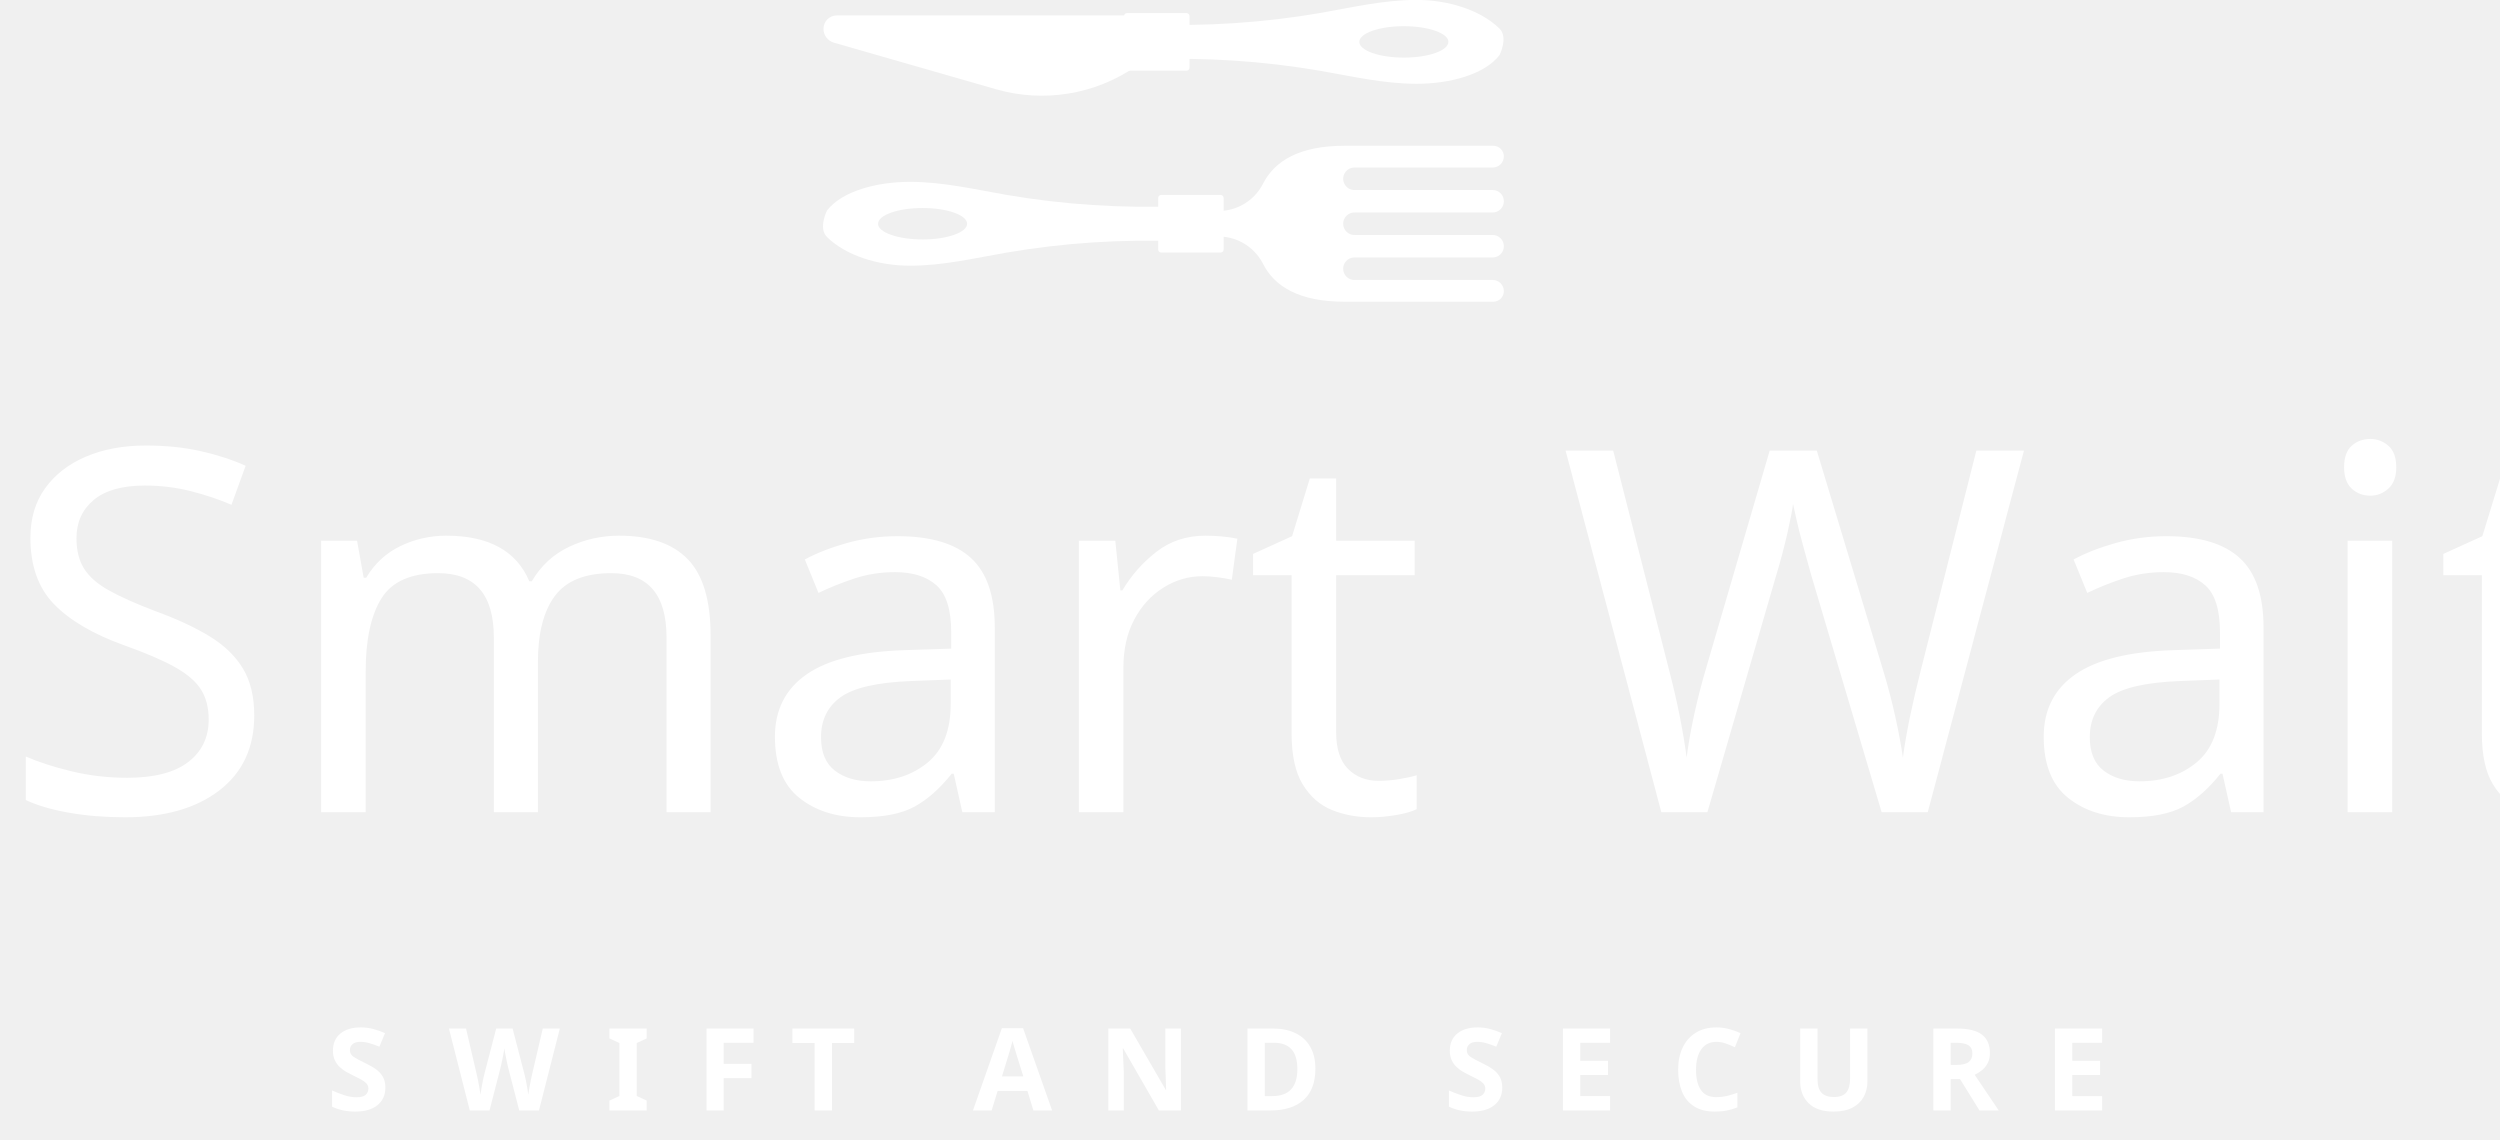
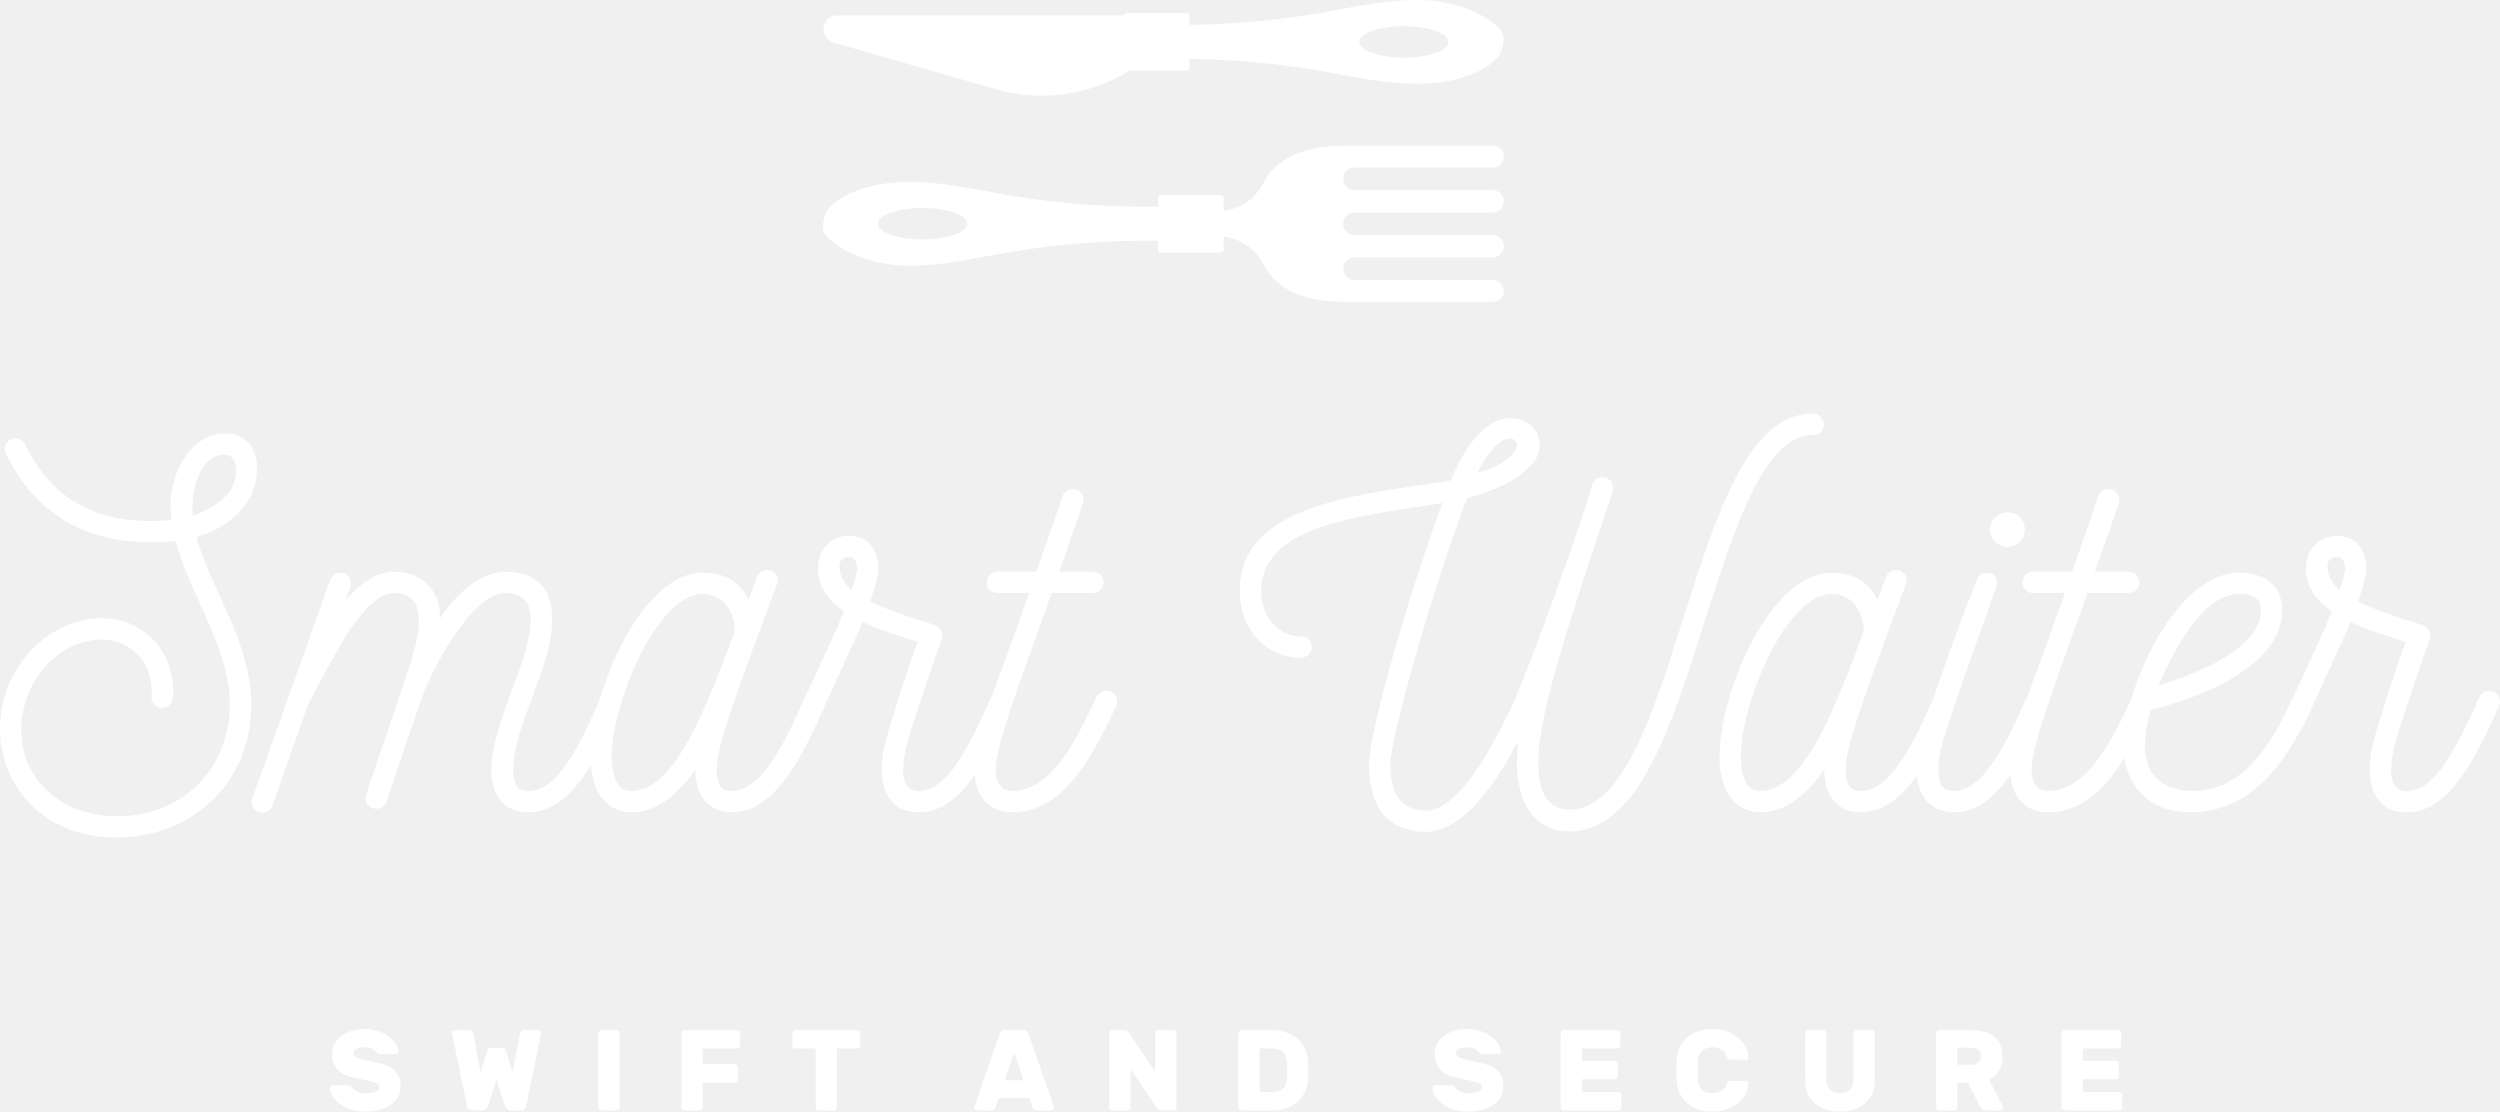
- <svg xmlns="http://www.w3.org/2000/svg" id="Capa_1" data-name="Capa 1" viewBox="0 0 1306.72 595.41">
+ <svg xmlns="http://www.w3.org/2000/svg" id="Capa_1" data-name="Capa 1" viewBox="0 0 1306.73 581.02">
  <defs>
-     <style>.cls-1,.cls-2,.cls-3{fill:#fff;}.cls-2{font-size:264.74px;font-family:Nickainley-Normal, Nickainley;}.cls-3{font-size:59.96px;font-family:Rubik-Bold, Rubik;font-weight:700;letter-spacing:0.39em;}.cls-4{letter-spacing:0.4em;}.cls-5{letter-spacing:0.38em;}.cls-6{letter-spacing:0.38em;}.cls-7{letter-spacing:0.4em;}.cls-8{letter-spacing:0.39em;}.cls-9{letter-spacing:0.4em;}</style>
+     <style>.cls-1{fill:#fff;}</style>
  </defs>
  <path class="cls-1" d="M660.62,189.15a26.17,26.17,0,0,1,25.83,14.15c6,11.88,18.92,19.83,42.67,19.83H806.8a5.54,5.54,0,0,0,5.53-5.54h0a5.84,5.84,0,0,0-5.86-5.84h-72a5.88,5.88,0,1,1,0-11.75h72a5.85,5.85,0,0,0,5.86-5.85v-.06a5.85,5.85,0,0,0-5.86-5.85h-72a5.88,5.88,0,1,1,0-11.75h72a5.84,5.84,0,0,0,5.86-5.84v-.07a5.85,5.85,0,0,0-5.86-5.84h-72a5.88,5.88,0,1,1,0-11.75h72a5.85,5.85,0,0,0,5.86-5.84,5.55,5.55,0,0,0-5.53-5.55H729.12c-23.75,0-36.64,8-42.67,19.84a26.13,26.13,0,0,1-25.83,14.14m151.71,42" transform="translate(-26.28 -65.42)" />
  <rect class="cls-1" x="633.7" y="165.26" width="30.11" height="34.21" rx="1.55" ry="1.55" transform="translate(804.84 -531.81) rotate(90)" />
  <path class="cls-1" d="M552.24,197.48a432.52,432.52,0,0,1,90.35-5.92V173.17a433.2,433.2,0,0,1-90.35-5.91c-16.58-2.88-33.09-6.76-50.22-6.79s-35.58,4.73-43.48,15c0,0-4.69,9.24,0,13.83,9.69,9.53,26.36,15,43.48,15S535.66,200.35,552.24,197.48Zm-67-15.11c0-4.54,10.42-8.22,23.27-8.22s23.26,3.68,23.26,8.22-10.41,8.21-23.26,8.21S485.21,186.9,485.21,182.37Z" transform="translate(-26.28 -65.42)" />
  <path class="cls-1" d="M623.15,77.48a4,4,0,0,0-4-4H463.7a7,7,0,0,0-7,7,7.55,7.55,0,0,0,5.47,7.25L547,112.1a86.51,86.51,0,0,0,72.85-11.88,7.65,7.65,0,0,0,3.29-6.28m0-16.46" transform="translate(-26.28 -65.42)" />
  <rect class="cls-1" x="615.87" y="70.21" width="30.11" height="34.21" rx="1.55" ry="1.55" transform="translate(517.32 652.82) rotate(-90)" />
  <path class="cls-1" d="M716.32,72.21A433.2,433.2,0,0,1,626,78.13V96.51a433.2,433.2,0,0,1,90.35,5.92c16.58,2.87,33.09,6.75,50.22,6.79s35.58-4.73,43.49-15c0,0,4.68-9.24,0-13.84-9.7-9.52-26.37-15-43.49-15S732.9,69.33,716.32,72.21Zm67,15.11c0,4.53-10.42,8.21-23.27,8.21s-23.26-3.68-23.26-8.21,10.41-8.21,23.26-8.21S783.35,82.78,783.35,87.32Z" transform="translate(-26.28 -65.42)" />
-   <text class="cls-2" transform="translate(0 424.54)">Smart Waiter</text>
-   <text class="cls-3" transform="translate(170.79 580.42)">S<tspan class="cls-4" x="63.86" y="0">WIF</tspan>
-     <tspan class="cls-5" x="242.18" y="0">T</tspan>
-     <tspan class="cls-6" x="302.57" y="0"> </tspan>
-     <tspan class="cls-7" x="337.76" y="0">AND S</tspan>
-     <tspan class="cls-8" x="640.75" y="0">E</tspan>
-     <tspan class="cls-9" x="702.87" y="0">CURE</tspan>
-   </text>
+   <path class="cls-1" d="M129,346.2c2.64,9.8,7.14,19.86,11.91,30.18,8.21,18,16.68,36.8,16.68,57.19,0,41.56-31,69.63-70.95,69.63-35.21,0-60.36-24.63-60.36-56.92,0-31.51,24.88-57.72,53.47-57.72,22,0,37.07,17.74,37.07,38.13a18.23,18.23,0,0,1-.53,4.76,5.45,5.45,0,0,1-5,4,5.64,5.64,0,0,1-5.83-6.09C107,414,96.17,399.68,79.75,399.68c-23.29,0-42.35,22.24-42.35,47.39,0,26.47,21.7,45,50,45,34.95,0,59-25.42,59-58.51,0-18.27-7.94-35.74-15.62-52.68-5-11.12-9.8-22-12.71-32.57-4,.27-8.21.53-13,.53-34.95,0-60.63-15.35-75.72-46.33a7.94,7.94,0,0,1-.53-2.65c0-3.7,3.45-5.29,5.56-5.29a5.44,5.44,0,0,1,5,3.18c13,27,34.95,40,65.13,40,4.24,0,7.94-.26,11.38-.53a61.27,61.27,0,0,1-.53-6.88c0-18.53,10.86-38.39,28.86-38.39,11.12,0,16.94,8.74,16.41,19.59C160,327.14,148.59,340.12,129,346.2Zm14.29-43.15c-10.85,0-16.41,15.09-16.41,27a32.49,32.49,0,0,0,.26,5c22-8.2,22.51-19.32,22.51-23.56C149.65,306,147.53,303.05,143.29,303.05Z" transform="translate(-26.28 -65.42)" />
+   <path class="cls-1" d="M350.31,435.16C340.52,457.39,326,490,302.4,490c-13,0-19.33-9.27-19.33-22.24,0-24.09,20.65-56.92,20.65-78.63,0-7.68-3.18-13.76-13.77-13.76-15.35,0-36,34.68-43.68,56.12-.53,1.59-18.27,53.48-18,52.95a5.4,5.4,0,0,1-5.3,3.7,5.56,5.56,0,0,1-5.29-7.41c.26-.79,17.74-52.68,18-53.21,5.56-16.15,9.53-28.06,9.53-37.33,0-9.79-3.7-14.82-13.24-14.82-7.41,0-15.35,8.47-23,19.32-4.76,7.15-20.65,36.27-22.24,40.51l-18,51.09a5.76,5.76,0,0,1-7.15,3.71,5.61,5.61,0,0,1-3.44-7.15c13.5-38.12,27.27-76.25,40.77-114.37a5.4,5.4,0,0,1,5.3-3.7,5.56,5.56,0,0,1,5.29,7.41,57.45,57.45,0,0,0-2.65,7.15c7.68-9,16.15-15.09,25.15-15.09,15.89,0,24.36,10.32,24.36,24.35,7.68-12.18,21.18-24.35,33.62-24.35,19.06,0,24.89,10.85,24.89,24.88,0,25.42-20.39,55.86-20.39,78.63,0,7.68,2.39,11.12,7.95,11.12,13,0,23.56-15.62,37.85-49a5.8,5.8,0,0,1,5.3-3.44,6,6,0,0,1,5.56,5.56A13.22,13.22,0,0,1,350.31,435.16Z" transform="translate(-26.28 -65.42)" />
+   <path class="cls-1" d="M457.79,432a7.57,7.57,0,0,1-.53,2.38l-.26.8c-10.06,22.23-24.36,54.8-48.18,54.8-12.71,0-19.06-9.27-19.06-22.24C379.17,482.54,368.05,490,356.66,490,341.84,490,335,477.25,335,461.37c0-34.68,26.74-96.63,58.51-96.63,11.12,0,19.33,4.5,24.09,14,1.59-4.5,3.18-8.47,4.5-11.92a5.55,5.55,0,0,1,5.3-3.44,5.39,5.39,0,0,1,5,7.42L419.14,406.3c-9.53,26.74-18.26,49.77-18.26,61.42,0,7.94,2.38,11.12,7.94,11.12,16.41,0,29.12-28.59,37.86-48.18l.26-.8a5.7,5.7,0,0,1,5-3.44,7.85,7.85,0,0,1,2.38.53A5.7,5.7,0,0,1,457.79,432Zm-53.74-19.86,6.36-16.94c-.53-12.18-7.42-19.33-17-19.33-24.35.53-46.86,57.45-47.39,83.66,0,11.65,2.39,19.33,10.33,19.33C377.84,478.84,393.46,439.13,404.05,412.12Z" transform="translate(-26.28 -65.42)" />
+   <path class="cls-1" d="M555.22,432a7.85,7.85,0,0,1-.53,2.38c-17.21,39.45-30.45,55.6-48.45,55.6H506c-12.45,0-18.8-9.27-18.8-22.24a61.74,61.74,0,0,1,2.65-17.21C491.94,442,503.59,406.83,506,401c-20.12-6.62-23-7.68-28.86-10.59-1.06,3.17-2.91,6.88-24.09,53.21a5.36,5.36,0,0,1-4.77,3.18,8,8,0,0,1-2.65-.53,5.94,5.94,0,0,1-3.17-5,7.63,7.63,0,0,1,.53-2.39l21.18-46.06,3.17-7.94c-7.94-5.56-13.5-12.45-13.5-22.24,0-10.86,7.68-17.21,16.15-17.21,9.53,0,15.36,6.88,15.36,17.47,0,4.24-1.06,6.62-4.24,16.95,7.41,3.7,16.41,6.62,24.09,9.26,3.71,1.06,7.15,2.12,10.06,3.18s4.24,4.5,3.18,7.68c-3.44,8.73-16.15,46.59-17.74,53.21a63.51,63.51,0,0,0-2.38,14.56c0,6.62,2.12,11.12,7.94,11.12,13,0,23-14.83,38.12-49a5.7,5.7,0,0,1,5-3.44,7.92,7.92,0,0,1,2.39.53A5.72,5.72,0,0,1,555.22,432ZM470,356.53c-3.44,0-5,2.12-5,5,0,4.23,2.38,9,6.35,12.18,1.33-3.71,2.92-8.47,2.92-11.12C474.21,358.12,472.09,356.53,470,356.53Z" transform="translate(-26.28 -65.42)" />
+   <path class="cls-1" d="M610.28,432a7.57,7.57,0,0,1-.53,2.38c-15.35,33.1-30.18,55.6-54.53,55.6-12.71,0-19.6-9.53-19.6-22.24,0-9.8,6.62-32.83,15.1-54.54l13.5-37.85H547.54a5.43,5.43,0,0,1-5.56-5.56,5.59,5.59,0,0,1,5.56-5.56h20.38c.53-1.06,13.5-38.39,13.77-39.45a5.4,5.4,0,0,1,5.29-3.71,5.57,5.57,0,0,1,5.3,7.42c.79-1.59-10.59,30.71-12.44,35.74h17.73a5.59,5.59,0,0,1,5.56,5.56,5.43,5.43,0,0,1-5.56,5.56h-21.7c-1.59,5-6.09,17.2-14.83,41.82-10.85,30.71-14.3,42.89-14.3,50.57,0,7.15,3.18,11.12,8.48,11.12,19.06,0,31.76-22,44.21-49.24a6.33,6.33,0,0,1,5.29-3.18,7.79,7.79,0,0,1,2.38.53A5.92,5.92,0,0,1,610.28,432Z" transform="translate(-26.28 -65.42)" />
+   <path class="cls-1" d="M815.45,284c9.26,0,15.62,5.82,15.62,14.3,0,12.44-19.06,22.5-37.86,27.53C778.12,363.68,753,450,753,465.07c0,15.89,5.82,23.56,18.27,24.09,15.35,0,31.5-25.15,45.53-55.33,7.94-16.68,38.92-102.45,41.57-114.63a5.66,5.66,0,1,1,10.85,3.18c-20.91,62.74-38.92,115.16-38.92,141.37,0,14.82,4.24,24.88,16.42,24.88,27.8,0,43.95-50.83,59.83-101.39,16.94-52.95,33.36-105.63,67.24-105.63a5.65,5.65,0,0,1,5.83,5.56,5.43,5.43,0,0,1-5.56,5.56c-25.68-.27-41,48.44-56.92,97.95C899.9,445,882.69,500,846.69,500c-18.8,0-27.53-15.62-27.53-36.27,0-3.44.26-7.15.52-10.86-14,27-30.7,47.39-48.44,47.39-20.12-.53-29.39-13.5-29.39-35.21,0-16.94,20.39-87.89,38.39-136.87-5.3,1.06-10.59,1.86-16.15,2.65-33.36,5.29-78.63,11.65-78.63,43.42,0,14,9.27,23.82,20.92,23.82a5.22,5.22,0,0,1,5.56,5.3,5.7,5.7,0,0,1-5.83,5.82c-18.53,0-32.3-15.62-31.77-35.47,0-39.71,49.77-47.92,87.9-53.74,7.94-1.33,15.62-2.12,22.5-3.45C790.56,301.2,802,284,815.45,284Zm3.71,14.3a3.62,3.62,0,0,0-3.71-3.71c-5.83,0-12.71,9-16.94,18C809.62,310.2,819.16,302.52,819.16,298.29Z" transform="translate(-26.28 -65.42)" />
+   <path class="cls-1" d="M1047.89,432a7.85,7.85,0,0,1-.53,2.38l-.27.8C1037,457.39,1022.74,490,998.91,490c-12.71,0-19.06-9.27-19.06-22.24C969.26,482.54,958.14,490,946.76,490c-14.83,0-21.71-12.71-21.71-28.59,0-34.68,26.74-96.63,58.51-96.63,11.11,0,19.32,4.5,24.09,14,1.59-4.5,3.17-8.47,4.5-11.92a5.53,5.53,0,0,1,5.29-3.44,5.38,5.38,0,0,1,5,7.42l-13.23,35.47C999.71,433,991,456.07,991,467.72c0,7.94,2.38,11.12,7.94,11.12,16.42,0,29.12-28.59,37.86-48.18l.26-.8a5.72,5.72,0,0,1,5-3.44,7.92,7.92,0,0,1,2.39.53A5.72,5.72,0,0,1,1047.89,432Zm-53.74-19.86,6.35-16.94c-.53-12.18-7.41-19.33-16.94-19.33-24.36.53-46.86,57.45-47.39,83.66,0,11.65,2.38,19.33,10.32,19.33C967.94,478.84,983.56,439.13,994.15,412.12Z" transform="translate(-26.28 -65.42)" />
+   <path class="cls-1" d="M1096.6,432a7.85,7.85,0,0,1-.53,2.38C1083.36,463,1069.6,490,1047.36,490c-12.71,0-19.59-10.06-19.06-22.24.79-20.65,19.59-69.1,31.24-99.28a5.31,5.31,0,0,1,5-3.7c3.44,0,6.88,2.64,5.29,7.14-25.68,72.28-30.44,84.46-30.44,95.84,0,7.68,2.38,11.12,7.94,11.12,16.41,0,28.59-27.27,38.39-49a6.06,6.06,0,0,1,5.29-3.44,6.41,6.41,0,0,1,2.12.53A5.42,5.42,0,0,1,1096.6,432Zm-30.18-89.75a9.15,9.15,0,0,1,9.26-9,9,9,0,1,1,0,18A9.15,9.15,0,0,1,1066.42,342.23Z" transform="translate(-26.28 -65.42)" />
+   <path class="cls-1" d="M1151.66,432a7.57,7.57,0,0,1-.53,2.38c-15.35,33.1-30.18,55.6-54.53,55.6-12.71,0-19.59-9.53-19.59-22.24,0-9.8,6.61-32.83,15.09-54.54l13.5-37.85h-16.68a5.43,5.43,0,0,1-5.56-5.56,5.59,5.59,0,0,1,5.56-5.56h20.38c.53-1.06,13.51-38.39,13.77-39.45a5.4,5.4,0,0,1,5.3-3.71,5.57,5.57,0,0,1,5.29,7.42c.79-1.59-10.59,30.71-12.44,35.74H1139a5.59,5.59,0,0,1,5.56,5.56,5.43,5.43,0,0,1-5.56,5.56h-21.7c-1.59,5-6.09,17.2-14.83,41.82-10.85,30.71-14.3,42.89-14.3,50.57,0,7.15,3.18,11.12,8.48,11.12,19.06,0,31.77-22,44.21-49.24a6.33,6.33,0,0,1,5.29-3.18,7.92,7.92,0,0,1,2.39.53A5.93,5.93,0,0,1,1151.66,432Z" transform="translate(-26.28 -65.42)" />
+   <path class="cls-1" d="M1235.58,432.25a6.07,6.07,0,0,1-.53,2.11c-17.21,38.13-37.33,55.6-64.06,55.6-22,0-35.21-14.56-34.69-36.27,1.59-33.89,29.13-88.95,60.37-88.95,13.23,0,22.5,6.88,22.5,19.59,0,28.06-39.45,45-68.83,52.15a77.34,77.34,0,0,0-2.92,17.47c-.53,15.09,7.95,24.36,23.83,24.89,21.71.53,38.65-14.83,53.48-49a6,6,0,0,1,7.41-2.91A6.09,6.09,0,0,1,1235.58,432.25Zm-27.53-47.92c0-7.15-5.56-8.48-11.38-8.48-18.27,0-33.63,27.54-42.1,47.92C1176.54,416.89,1208.05,403.92,1208.05,384.33Z" transform="translate(-26.28 -65.42)" />
+   <path class="cls-1" d="M1333,432a7.57,7.57,0,0,1-.53,2.38C1315.27,473.81,1302,490,1284,490h-.27c-12.44,0-18.8-9.27-18.8-22.24a62.12,62.12,0,0,1,2.65-17.21c2.12-8.47,13.77-43.68,16.15-49.5-20.12-6.62-23-7.68-28.86-10.59-1.05,3.17-2.91,6.88-24.09,53.21a5.35,5.35,0,0,1-4.76,3.18,7.94,7.94,0,0,1-2.65-.53,6,6,0,0,1-3.18-5,7.92,7.92,0,0,1,.53-2.39l21.18-46.06,3.18-7.94c-7.94-5.56-13.5-12.45-13.5-22.24,0-10.86,7.68-17.21,16.15-17.21,9.53,0,15.35,6.88,15.35,17.47,0,4.24-1.06,6.62-4.23,16.95,7.41,3.7,16.41,6.62,24.09,9.26,3.7,1.06,7.15,2.12,10.06,3.18s4.23,4.5,3.17,7.68c-3.44,8.73-16.15,46.59-17.73,53.21a64.12,64.12,0,0,0-2.39,14.56c0,6.62,2.12,11.12,8,11.12,13,0,23-14.83,38.12-49a5.7,5.7,0,0,1,5-3.44,7.85,7.85,0,0,1,2.38.53A5.7,5.7,0,0,1,1333,432Zm-85.24-75.45c-3.44,0-5,2.12-5,5,0,4.23,2.38,9,6.35,12.18,1.32-3.71,2.91-8.47,2.91-11.12C1252,358.12,1249.88,356.53,1247.76,356.53Z" transform="translate(-26.28 -65.42)" />
+   <path class="cls-1" d="M216.85,603.27a21.45,21.45,0,0,1,7.05,1.11,20.41,20.41,0,0,1,5.55,2.85,14.44,14.44,0,0,1,3.65,3.83,8.08,8.08,0,0,1,1.38,4,1.27,1.27,0,0,1-.39.93,1.2,1.2,0,0,1-.87.39h-7.85a3.2,3.2,0,0,1-1.35-.24,4.48,4.48,0,0,1-1.05-.72l-.57-.6a5.5,5.5,0,0,0-1.11-.87,7.59,7.59,0,0,0-1.8-.78,9.13,9.13,0,0,0-2.64-.33,15.23,15.23,0,0,0-2.18.15,7.89,7.89,0,0,0-1.86.48,3.36,3.36,0,0,0-1.32.93,2.24,2.24,0,0,0-.51,1.5,2.09,2.09,0,0,0,.57,1.5,5.21,5.21,0,0,0,1.92,1.11,25.76,25.76,0,0,0,3.56,1q2.22.48,5.52,1.14a31,31,0,0,1,5.76,1.68,13.81,13.81,0,0,1,4.1,2.54,9.65,9.65,0,0,1,2.46,3.6,13.39,13.39,0,0,1,.81,4.89,10.75,10.75,0,0,1-1.38,5.46,12.73,12.73,0,0,1-3.86,4.1,18.83,18.83,0,0,1-5.88,2.61,28.83,28.83,0,0,1-7.41.9,24.16,24.16,0,0,1-7.43-1.08,20.32,20.32,0,0,1-5.79-2.85,14.44,14.44,0,0,1-3.81-4,8.79,8.79,0,0,1-1.43-4.5,1.23,1.23,0,0,1,.39-.93,1.17,1.17,0,0,1,.86-.39h7.86a3.37,3.37,0,0,1,1.32.21,3.77,3.77,0,0,1,1,.63q.24.24.72.78a7.5,7.5,0,0,0,1.29,1.11,8.08,8.08,0,0,0,2,1,9.36,9.36,0,0,0,3,.42,17.46,17.46,0,0,0,5.31-.69,2.57,2.57,0,0,0,2.13-2.49,1.82,1.82,0,0,0-.78-1.5,8,8,0,0,0-2.34-1.11,35.07,35.07,0,0,0-4-1c-1.62-.32-3.52-.72-5.72-1.2q-6.18-1.32-9-4.41a11.65,11.65,0,0,1-2.85-8.24,10.86,10.86,0,0,1,1.17-4.92,12.51,12.51,0,0,1,3.39-4.13,16.94,16.94,0,0,1,5.37-2.85A22.15,22.15,0,0,1,216.85,603.27Z" transform="translate(-26.28 -65.42)" />
+   <path class="cls-1" d="M294.27,625.75l3.83-20.26a1.87,1.87,0,0,1,.72-1.26,2,2,0,0,1,1.14-.36h7.86a1.33,1.33,0,0,1,1.32,1.32,3.87,3.87,0,0,1-.06.48l-7.74,37.89a2.55,2.55,0,0,1-1,1.56,3,3,0,0,1-2,.72h-5a2.7,2.7,0,0,1-1.95-.72,4.06,4.06,0,0,1-1.05-1.56L285.87,630l-4.5,13.55a4.06,4.06,0,0,1-1.05,1.56,2.69,2.69,0,0,1-1.94.72h-5a3,3,0,0,1-2-.72,2.55,2.55,0,0,1-1-1.56l-7.73-37.89a2,2,0,0,1-.07-.48,1.35,1.35,0,0,1,1.32-1.32h7.86a2,2,0,0,1,1.14.36,1.87,1.87,0,0,1,.72,1.26l3.84,20.26L281,614.9a4.45,4.45,0,0,1,.54-1.08,1.64,1.64,0,0,1,1.5-.66h5.64a1.64,1.64,0,0,1,1.5.66,4.45,4.45,0,0,1,.54,1.08Z" transform="translate(-26.28 -65.42)" />
+   <path class="cls-1" d="M340.61,645.84a1.64,1.64,0,0,1-1.61-1.62V605.49a1.64,1.64,0,0,1,1.61-1.62h7.86a1.64,1.64,0,0,1,1.62,1.62v38.73a1.64,1.64,0,0,1-1.62,1.62Z" transform="translate(-26.28 -65.42)" />
+   <path class="cls-1" d="M411.49,603.87a1.64,1.64,0,0,1,1.62,1.62v6.35a1.64,1.64,0,0,1-1.62,1.62H393.56v8.22h16.73a1.64,1.64,0,0,1,1.62,1.61v6.36a1.64,1.64,0,0,1-1.62,1.62H393.56v13a1.64,1.64,0,0,1-1.62,1.62h-7.85a1.64,1.64,0,0,1-1.62-1.62V605.49a1.64,1.64,0,0,1,1.62-1.62Z" transform="translate(-26.28 -65.42)" />
+   <path class="cls-1" d="M474.27,603.87a1.64,1.64,0,0,1,1.62,1.62v6.35a1.64,1.64,0,0,1-1.62,1.62H463.71v30.76a1.62,1.62,0,0,1-1.61,1.62h-7.86a1.64,1.64,0,0,1-1.62-1.62V613.46H442.07a1.64,1.64,0,0,1-1.62-1.62v-6.35a1.64,1.64,0,0,1,1.62-1.62Z" transform="translate(-26.28 -65.42)" />
+   <path class="cls-1" d="M561.21,603.87a2.41,2.41,0,0,1,1.83.66,3.86,3.86,0,0,1,.87,1.32L577,643.62a2.73,2.73,0,0,1,.24.9,1.33,1.33,0,0,1-1.32,1.32h-7.55a2.36,2.36,0,0,1-1.71-.51,2.22,2.22,0,0,1-.63-1l-1.68-5h-16l-1.68,5a2.22,2.22,0,0,1-.63,1,2.36,2.36,0,0,1-1.71.51h-7.55a1.33,1.33,0,0,1-1.32-1.32,2.73,2.73,0,0,1,.24-.9l13.07-37.77a3.86,3.86,0,0,1,.87-1.32,2.41,2.41,0,0,1,1.83-.66Zm-9.71,26.2h9.71l-4.85-14.39Z" transform="translate(-26.28 -65.42)" />
+   <path class="cls-1" d="M633.35,645.84a2.45,2.45,0,0,1-1.65-.54,4.16,4.16,0,0,1-.81-.84L617.16,624v20.26a1.64,1.64,0,0,1-1.62,1.62h-7.86a1.64,1.64,0,0,1-1.62-1.62V605.49a1.64,1.64,0,0,1,1.62-1.62h6.24a2.45,2.45,0,0,1,1.65.54,4.16,4.16,0,0,1,.81.84l13.73,20.5V605.49a1.64,1.64,0,0,1,1.62-1.62h7.85a1.64,1.64,0,0,1,1.62,1.62v38.73a1.64,1.64,0,0,1-1.62,1.62Z" transform="translate(-26.28 -65.42)" />
+   <path class="cls-1" d="M691.09,603.87a22.1,22.1,0,0,1,7.55,1.23,18,18,0,0,1,5.91,3.44,15.84,15.84,0,0,1,3.9,5.31A18.27,18.27,0,0,1,710,620.6q.06,1.26.06,2.31v4q0,1-.06,2.22a18.52,18.52,0,0,1-1.56,6.78,15.81,15.81,0,0,1-3.81,5.27,17.28,17.28,0,0,1-5.79,3.45,21.63,21.63,0,0,1-7.49,1.23H675.2a1.64,1.64,0,0,1-1.62-1.62V605.49a1.64,1.64,0,0,1,1.62-1.62Zm7.85,16.49q-.36-6.9-8.15-6.9h-6.12v22.79h6.42q7.56,0,7.85-6.9.06-1.26.06-2.37V622.7Q699,621.62,698.94,620.36Z" transform="translate(-26.28 -65.42)" />
+   <path class="cls-1" d="M793.2,603.27a21.45,21.45,0,0,1,7,1.11,20.2,20.2,0,0,1,5.54,2.85,14.33,14.33,0,0,1,3.66,3.83,8.08,8.08,0,0,1,1.38,4,1.27,1.27,0,0,1-.39.93,1.2,1.2,0,0,1-.87.39h-7.85a3.2,3.2,0,0,1-1.35-.24,4.48,4.48,0,0,1-1-.72l-.57-.6a5.5,5.5,0,0,0-1.11-.87,7.59,7.59,0,0,0-1.8-.78,9.13,9.13,0,0,0-2.64-.33A15.48,15.48,0,0,0,791,613a7.67,7.67,0,0,0-1.85.48,3.29,3.29,0,0,0-1.32.93,2.24,2.24,0,0,0-.51,1.5,2.09,2.09,0,0,0,.57,1.5,5.24,5.24,0,0,0,1.91,1.11,26,26,0,0,0,3.57,1q2.22.48,5.52,1.14a31,31,0,0,1,5.76,1.68,13.93,13.93,0,0,1,4.1,2.54,9.65,9.65,0,0,1,2.46,3.6,13.39,13.39,0,0,1,.81,4.89,10.75,10.75,0,0,1-1.38,5.46,12.66,12.66,0,0,1-3.87,4.1,18.77,18.77,0,0,1-5.87,2.61,28.83,28.83,0,0,1-7.41.9,24.16,24.16,0,0,1-7.43-1.08,20.32,20.32,0,0,1-5.79-2.85,14.44,14.44,0,0,1-3.81-4A8.9,8.9,0,0,1,775,634a1.27,1.27,0,0,1,.39-.93,1.2,1.2,0,0,1,.87-.39h7.86a3.37,3.37,0,0,1,1.32.21,3.77,3.77,0,0,1,1,.63q.24.24.72.78a7.5,7.5,0,0,0,1.29,1.11,7.84,7.84,0,0,0,2,1,9.46,9.46,0,0,0,3,.42,17.46,17.46,0,0,0,5.31-.69,2.57,2.57,0,0,0,2.13-2.49,1.82,1.82,0,0,0-.78-1.5,8,8,0,0,0-2.34-1.11,35.07,35.07,0,0,0-4-1q-2.43-.48-5.72-1.2-6.18-1.32-9-4.41a11.65,11.65,0,0,1-2.85-8.24,10.86,10.86,0,0,1,1.17-4.92,12.51,12.51,0,0,1,3.39-4.13,16.94,16.94,0,0,1,5.37-2.85A22.15,22.15,0,0,1,793.2,603.27Z" transform="translate(-26.28 -65.42)" />
+   <path class="cls-1" d="M872.05,636.25a1.64,1.64,0,0,1,1.62,1.62v6.35a1.64,1.64,0,0,1-1.62,1.62H843.63a1.64,1.64,0,0,1-1.62-1.62V605.49a1.64,1.64,0,0,1,1.62-1.62h27.94a1.64,1.64,0,0,1,1.62,1.62v6.35a1.64,1.64,0,0,1-1.62,1.62H853.1v6.48h17.15a1.64,1.64,0,0,1,1.62,1.62v6.35a1.64,1.64,0,0,1-1.62,1.62H853.1v6.72Z" transform="translate(-26.28 -65.42)" />
+   <path class="cls-1" d="M913.79,619.82c0,.52-.08,1.24-.1,2.16s0,1.86,0,2.84,0,1.94,0,2.88,0,1.67.1,2.19a10.94,10.94,0,0,0,.53,2.64,6,6,0,0,0,1.32,2.22,6.44,6.44,0,0,0,2.28,1.53,9,9,0,0,0,3.42.57,10,10,0,0,0,3.36-.48,7.32,7.32,0,0,0,2.16-1.17,5.12,5.12,0,0,0,1.29-1.53,10,10,0,0,0,.68-1.56,3.64,3.64,0,0,1,.67-1.35,1.82,1.82,0,0,1,1.37-.39h7.86a1.33,1.33,0,0,1,1.32,1.32,12.6,12.6,0,0,1-1.5,5.76,14.7,14.7,0,0,1-4,4.67,20.14,20.14,0,0,1-5.9,3.15,22.39,22.39,0,0,1-7.35,1.17,21.57,21.57,0,0,1-7.71-1.29,17.73,17.73,0,0,1-5.78-3.51,15.17,15.17,0,0,1-3.69-5.18,18.08,18.08,0,0,1-1.47-6.27q-.12-2.46-.12-5.28c0-1.87,0-3.67.12-5.39a16.8,16.8,0,0,1,1.44-6.27,15.73,15.73,0,0,1,3.69-5.18,17.32,17.32,0,0,1,5.78-3.51,21.81,21.81,0,0,1,7.74-1.29,22.39,22.39,0,0,1,7.35,1.17,20.36,20.36,0,0,1,5.9,3.14,14.73,14.73,0,0,1,4,4.68,12.6,12.6,0,0,1,1.5,5.76,1.33,1.33,0,0,1-1.32,1.32h-7.86a1.82,1.82,0,0,1-1.37-.39,3.64,3.64,0,0,1-.67-1.35,10,10,0,0,0-.68-1.56,5.12,5.12,0,0,0-1.29-1.53,7.32,7.32,0,0,0-2.16-1.17,10,10,0,0,0-3.36-.48,9,9,0,0,0-3.42.57,6.44,6.44,0,0,0-2.28,1.53,6,6,0,0,0-1.32,2.22A10.94,10.94,0,0,0,913.79,619.82Z" transform="translate(-26.28 -65.42)" />
+   <path class="cls-1" d="M1004.63,603.87a1.64,1.64,0,0,1,1.62,1.62v23.92a19,19,0,0,1-1.32,7.32,14.39,14.39,0,0,1-3.75,5.33,16.28,16.28,0,0,1-5.79,3.27,23.35,23.35,0,0,1-7.37,1.11,23.62,23.62,0,0,1-7.44-1.11,15.85,15.85,0,0,1-5.75-3.27,14.56,14.56,0,0,1-3.72-5.33,19,19,0,0,1-1.32-7.32V605.49a1.64,1.64,0,0,1,1.62-1.62h7.85a1.64,1.64,0,0,1,1.62,1.62v23.68a8.32,8.32,0,0,0,1.77,5.64,8.07,8.07,0,0,0,10.73,0,8.32,8.32,0,0,0,1.77-5.64V605.49a1.64,1.64,0,0,1,1.62-1.62Z" transform="translate(-26.28 -65.42)" />
+   <path class="cls-1" d="M1056.07,603.87a27.28,27.28,0,0,1,7.08.84,15,15,0,0,1,5.31,2.52,10.92,10.92,0,0,1,3.35,4.28,14.77,14.77,0,0,1,1.17,6.09,13.8,13.8,0,0,1-1.86,7.46,11.83,11.83,0,0,1-5.27,4.53l7.43,14.27a1.49,1.49,0,0,1,.18.66,1.33,1.33,0,0,1-1.32,1.32H1064a2.28,2.28,0,0,1-1.71-.54,5.43,5.43,0,0,1-.81-1.08l-6.66-12.83h-5.51v12.83a1.64,1.64,0,0,1-1.62,1.62h-7.86a1.62,1.62,0,0,1-1.61-1.62V605.49a1.62,1.62,0,0,1,1.61-1.62ZM1049.3,622h6.77a8.2,8.2,0,0,0,4.17-1,4.49,4.49,0,0,0,0-7,8.2,8.2,0,0,0-4.17-1h-6.77Z" transform="translate(-26.28 -65.42)" />
+   <path class="cls-1" d="M1133.9,636.25a1.64,1.64,0,0,1,1.62,1.62v6.35a1.64,1.64,0,0,1-1.62,1.62h-28.42a1.64,1.64,0,0,1-1.62-1.62V605.49a1.64,1.64,0,0,1,1.62-1.62h27.94a1.64,1.64,0,0,1,1.62,1.62v6.35a1.64,1.64,0,0,1-1.62,1.62H1115v6.48h17.14a1.64,1.64,0,0,1,1.62,1.62v6.35a1.64,1.64,0,0,1-1.62,1.62H1115v6.72Z" transform="translate(-26.28 -65.42)" />
</svg>
